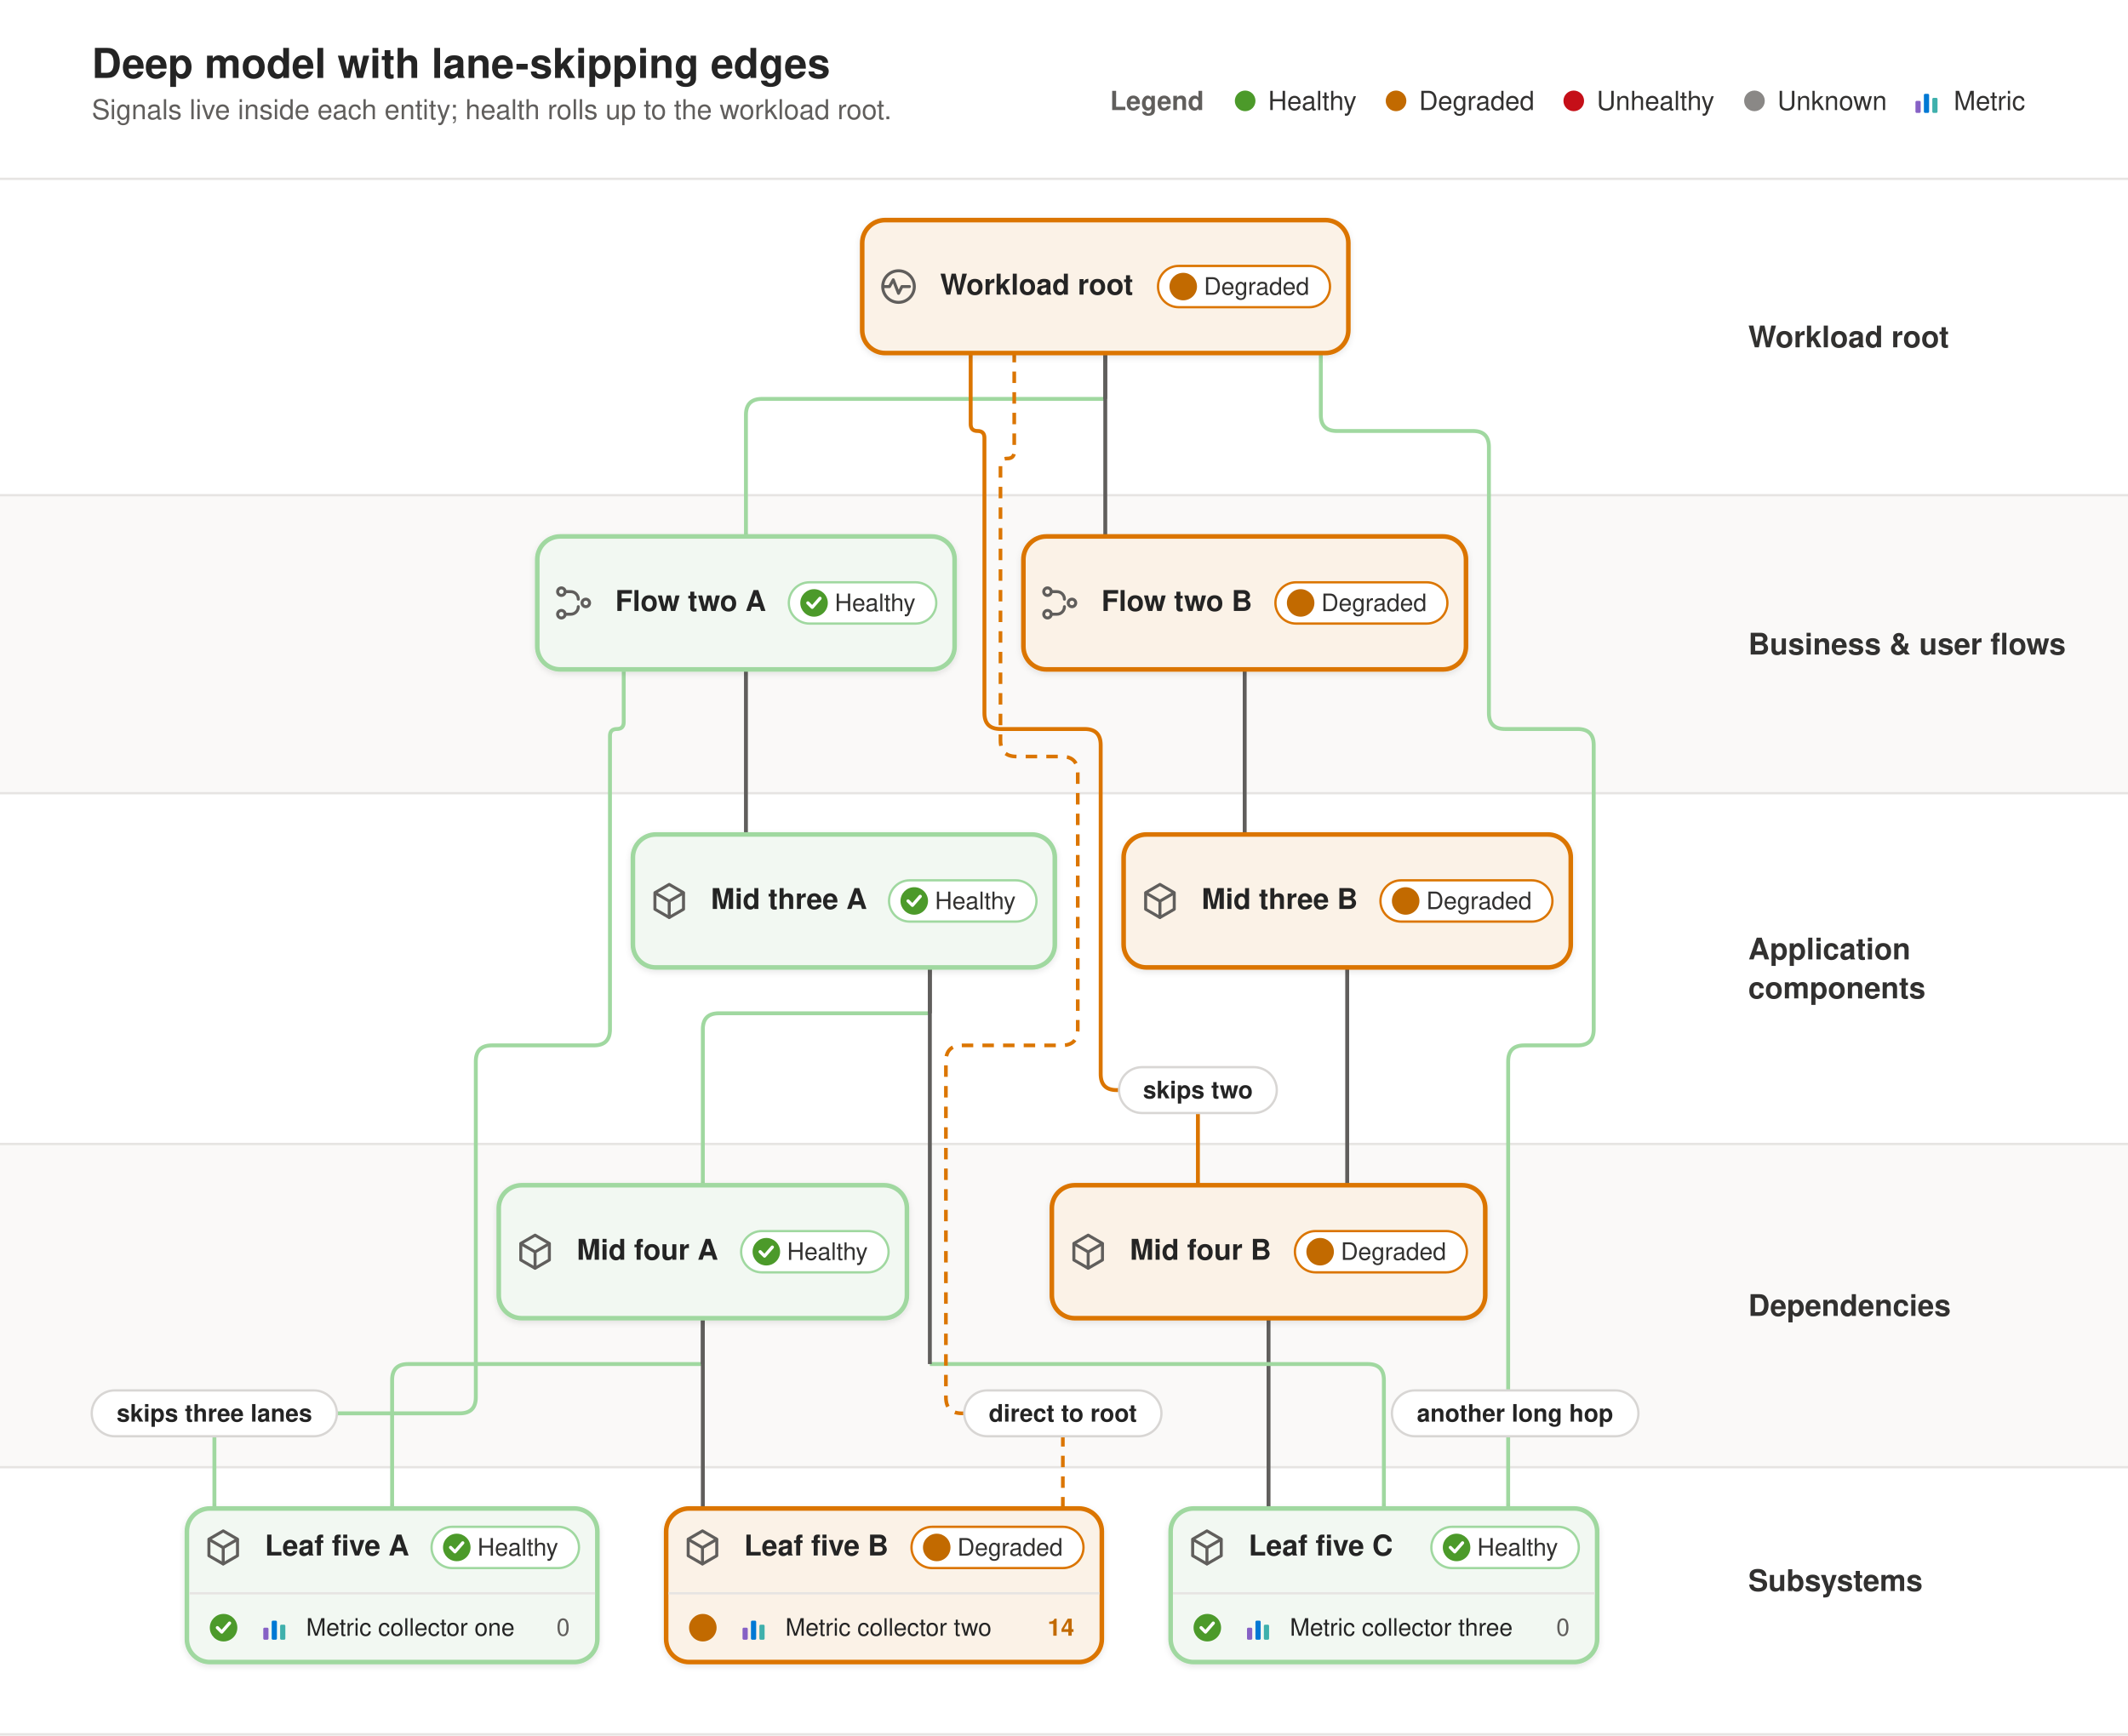
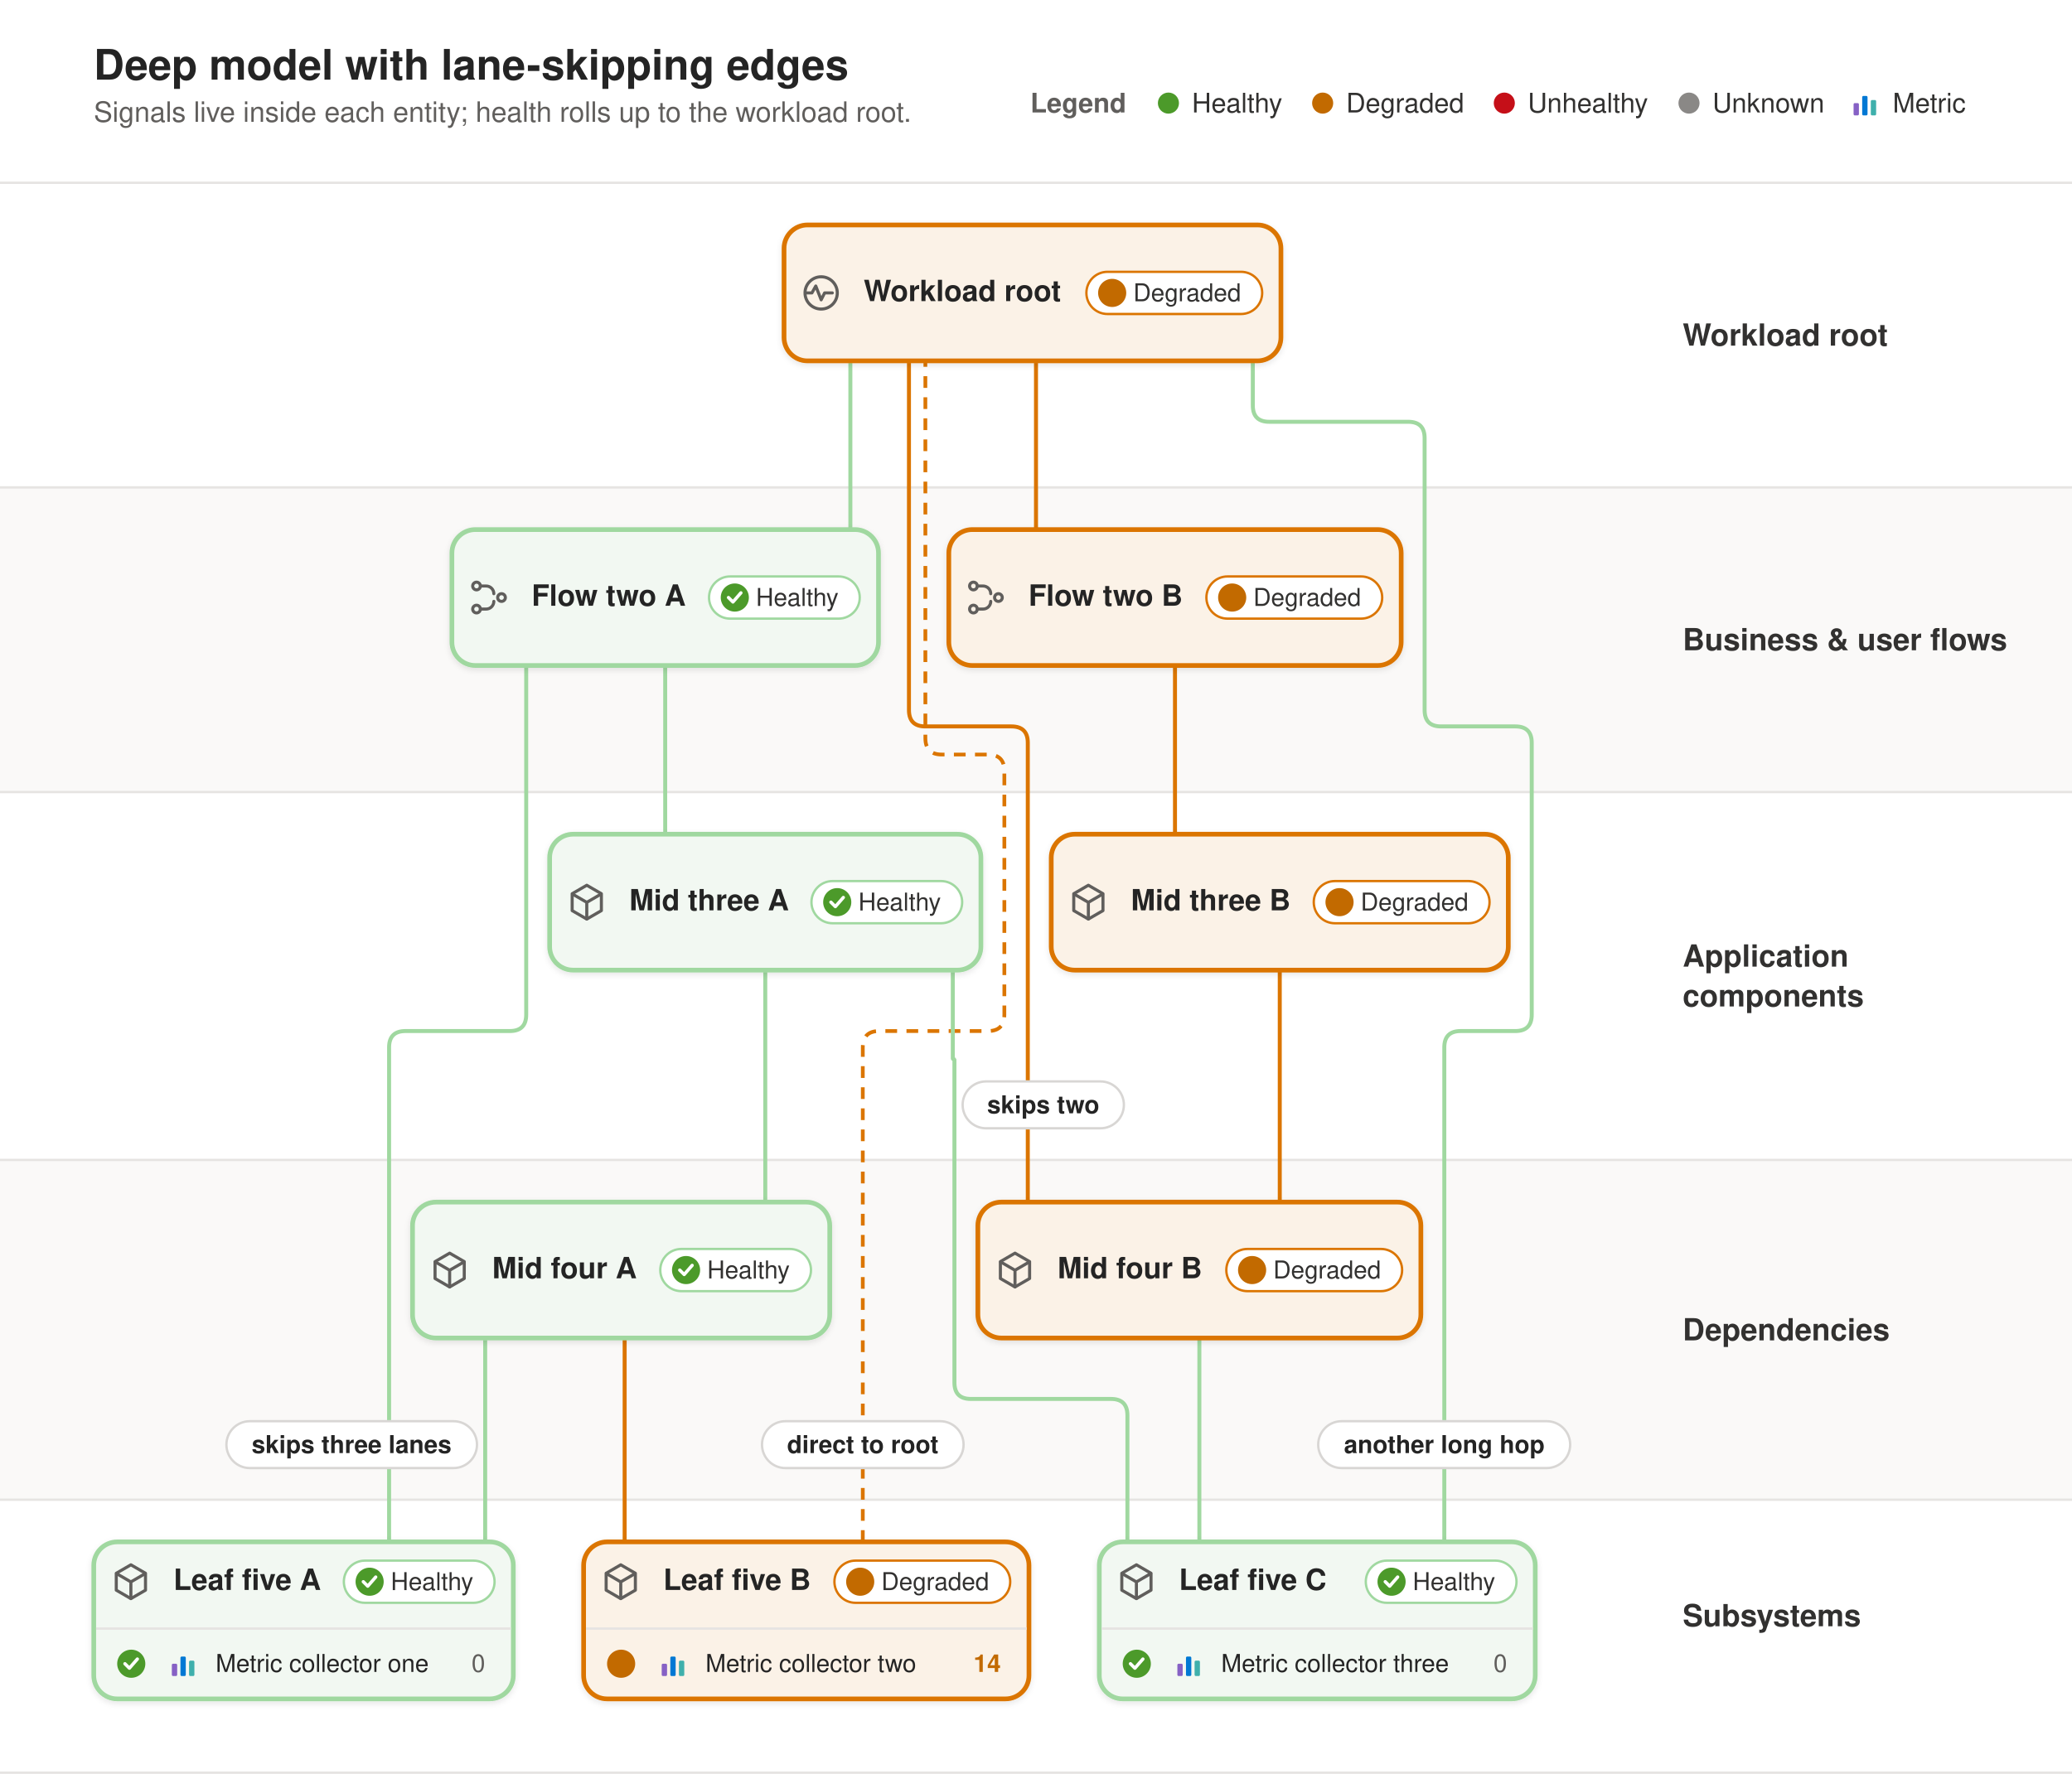
- <svg xmlns="http://www.w3.org/2000/svg" width="928" height="757" viewBox="0 0 928 757" font-family="Segoe UI, -apple-system, BlinkMacSystemFont, Helvetica, Arial, sans-serif">
+ <svg xmlns="http://www.w3.org/2000/svg" width="884" height="757" viewBox="0 0 884 757" font-family="Segoe UI, -apple-system, BlinkMacSystemFont, Helvetica, Arial, sans-serif">
  <defs>
    <filter id="cs" x="-20%" y="-20%" width="140%" height="140%">
      <feDropShadow dx="0" dy="1" stdDeviation="1.3" flood-color="#000" flood-opacity="0.1" />
    </filter>
  </defs>
-   <rect width="928" height="757" fill="#ffffff" />
-   <rect x="0" y="78.0" width="928" height="138.0" fill="#ffffff" />
-   <line x1="0" y1="78.0" x2="928" y2="78.0" stroke="#e6e4e2" />
-   <text x="762.4" y="151.5" font-size="13" font-weight="700" fill="#323130">Workload root</text>
-   <rect x="0" y="216.0" width="928" height="130.0" fill="#faf9f8" />
-   <line x1="0" y1="216.0" x2="928" y2="216.0" stroke="#e6e4e2" />
-   <text x="762.4" y="285.5" font-size="13" font-weight="700" fill="#323130">Business &amp; user flows</text>
-   <rect x="0" y="346.0" width="928" height="153.0" fill="#ffffff" />
-   <line x1="0" y1="346.0" x2="928" y2="346.0" stroke="#e6e4e2" />
-   <text x="762.4" y="418.5" font-size="13" font-weight="700" fill="#323130">Application</text>
-   <text x="762.4" y="435.5" font-size="13" font-weight="700" fill="#323130">components</text>
-   <rect x="0" y="499.0" width="928" height="141.0" fill="#faf9f8" />
-   <line x1="0" y1="499.0" x2="928" y2="499.0" stroke="#e6e4e2" />
-   <text x="762.4" y="574.0" font-size="13" font-weight="700" fill="#323130">Dependencies</text>
-   <rect x="0" y="640.0" width="928" height="99.0" fill="#ffffff" />
-   <line x1="0" y1="640.0" x2="928" y2="640.0" stroke="#e6e4e2" />
-   <text x="762.4" y="694.0" font-size="13" font-weight="700" fill="#323130">Subsystems</text>
-   <line x1="0" y1="756.5" x2="928" y2="756.5" stroke="#e6e4e2" />
+   <rect width="884" height="757" fill="#ffffff" />
+   <rect x="0" y="78.0" width="884" height="130.0" fill="#ffffff" />
+   <line x1="0" y1="78.0" x2="884" y2="78.0" stroke="#e6e4e2" />
+   <text x="717.9" y="147.5" font-size="13" font-weight="700" fill="#323130">Workload root</text>
+   <rect x="0" y="208.0" width="884" height="130.0" fill="#faf9f8" />
+   <line x1="0" y1="208.0" x2="884" y2="208.0" stroke="#e6e4e2" />
+   <text x="717.9" y="277.5" font-size="13" font-weight="700" fill="#323130">Business &amp; user flows</text>
+   <rect x="0" y="338.0" width="884" height="157.0" fill="#ffffff" />
+   <line x1="0" y1="338.0" x2="884" y2="338.0" stroke="#e6e4e2" />
+   <text x="717.9" y="412.5" font-size="13" font-weight="700" fill="#323130">Application</text>
+   <text x="717.9" y="429.5" font-size="13" font-weight="700" fill="#323130">components</text>
+   <rect x="0" y="495.0" width="884" height="145.0" fill="#faf9f8" />
+   <line x1="0" y1="495.0" x2="884" y2="495.0" stroke="#e6e4e2" />
+   <text x="717.9" y="572.0" font-size="13" font-weight="700" fill="#323130">Dependencies</text>
+   <rect x="0" y="640.0" width="884" height="99.0" fill="#ffffff" />
+   <line x1="0" y1="640.0" x2="884" y2="640.0" stroke="#e6e4e2" />
+   <text x="717.9" y="694.0" font-size="13" font-weight="700" fill="#323130">Subsystems</text>
+   <line x1="0" y1="756.5" x2="884" y2="756.5" stroke="#e6e4e2" />
  <text x="40" y="34" font-size="18" font-weight="700" fill="#242424">Deep model with lane-skipping edges</text>
  <text x="40" y="52" font-size="12" fill="#605e5c">Signals live inside each entity; health rolls up to the workload root.</text>
-   <text x="525.0" y="48" font-size="11.5" font-weight="600" fill="#605e5c" text-anchor="end">Legend</text>
-   <circle cx="543.0" cy="44" r="4.5" fill="#4c9a2a" />
-   <text x="553.0" y="48" font-size="11.5" fill="#323130">Healthy</text>
-   <circle cx="608.8" cy="44" r="4.5" fill="#c26a00" />
-   <text x="618.8" y="48" font-size="11.5" fill="#323130">Degraded</text>
-   <circle cx="686.3" cy="44" r="4.5" fill="#c50f18" />
-   <text x="696.3" y="48" font-size="11.5" fill="#323130">Unhealthy</text>
-   <circle cx="765.1" cy="44" r="4.5" fill="#8a8886" />
-   <text x="775.1" y="48" font-size="11.5" fill="#323130">Unknown</text>
-   <g transform="translate(834.0,37.0) scale(0.875)">
+   <text x="480.5" y="48" font-size="11.5" font-weight="600" fill="#605e5c" text-anchor="end">Legend</text>
+   <circle cx="498.5" cy="44" r="4.5" fill="#4c9a2a" />
+   <text x="508.5" y="48" font-size="11.5" fill="#323130">Healthy</text>
+   <circle cx="564.3" cy="44" r="4.5" fill="#c26a00" />
+   <text x="574.3" y="48" font-size="11.5" fill="#323130">Degraded</text>
+   <circle cx="641.8" cy="44" r="4.5" fill="#c50f18" />
+   <text x="651.8" y="48" font-size="11.5" fill="#323130">Unhealthy</text>
+   <circle cx="720.6" cy="44" r="4.5" fill="#8a8886" />
+   <text x="730.6" y="48" font-size="11.5" fill="#323130">Unknown</text>
+   <g transform="translate(789.5,37.0) scale(0.875)">
    <rect x="1.5" y="8" width="2.6" height="6" rx="0.6" fill="#8661c5" />
    <rect x="5.7" y="4.5" width="2.6" height="9.5" rx="0.6" fill="#0078D4" />
    <rect x="9.9" y="6.5" width="2.6" height="7.5" rx="0.6" fill="#3fb0ac" />
  </g>
-   <text x="852.0" y="48" font-size="11.5" fill="#323130">Metric</text>
-   <g transform="translate(81.5,0)">
+   <text x="807.5" y="48" font-size="11.5" fill="#323130">Metric</text>
+   <g transform="translate(40.0,0)">
    <g fill="none" stroke-linecap="butt" stroke-linejoin="round">
-       <path d="M89.5 658.0 L89.5 602.0 Q89.5 595.0 96.5 595.0 L225.0 595.0" stroke="#a0d8a0" stroke-width="1.7" />
-       <path d="M225.0 595.0 L225.0 575.0" stroke="#605e5c" stroke-width="1.7" />
-       <path d="M225.0 658.0 L225.0 575.0" stroke="#605e5c" stroke-width="1.7" />
-       <path d="M471.7 658.0 L471.7 575.0" stroke="#605e5c" stroke-width="1.7" />
-       <path d="M225.0 517.0 L225.0 449.0 Q225.0 442.0 232.0 442.0 L324.0 442.0" stroke="#a0d8a0" stroke-width="1.7" />
-       <path d="M324.0 442.0 L324.0 422.0" stroke="#605e5c" stroke-width="1.7" />
-       <path d="M522.0 658.0 L522.0 602.0 Q522.0 595.0 515.0 595.0 L324.0 595.0" stroke="#a0d8a0" stroke-width="1.7" />
-       <path d="M324.0 595.0 L324.0 422.0" stroke="#605e5c" stroke-width="1.7" />
-       <path d="M506.0 517.0 L506.0 422.0" stroke="#605e5c" stroke-width="1.7" />
-       <path d="M243.8 364.0 L243.8 292.0" stroke="#605e5c" stroke-width="1.7" />
-       <path d="M461.3 364.0 L461.3 292.0" stroke="#605e5c" stroke-width="1.7" />
-       <path d="M243.8 234.0 L243.8 181.0 Q243.8 174.0 250.8 174.0 L400.5 174.0" stroke="#a0d8a0" stroke-width="1.7" />
-       <path d="M400.5 174.0 L400.5 154.0" stroke="#605e5c" stroke-width="1.7" />
-       <path d="M400.5 234.0 L400.5 154.0" stroke="#605e5c" stroke-width="1.7" />
-       <path d="M12.0 658.0 L12.0 623.5 Q12.0 616.5 19.0 616.5 L119.0 616.5 Q126.0 616.5 126.0 609.5 L126.0 463.0 Q126.0 456.0 133.0 456.0 L177.5 456.0 Q184.5 456.0 184.5 449.0 L184.5 321.0 Q184.5 318.0 187.5 318.0 L187.5 318.0 Q190.5 318.0 190.5 315.0 L190.5 292.0" stroke="#a0d8a0" stroke-width="1.7" />
-       <path d="M382.0 658.0 L382.0 623.5 Q382.0 616.5 375.0 616.5 L338.0 616.5 Q331.0 616.5 331.0 609.5 L331.0 463.0 Q331.0 456.0 338.0 456.0 L381.5 456.0 Q388.5 456.0 388.5 449.0 L388.5 337.0 Q388.5 330.0 381.5 330.0 L361.8 330.0 Q354.8 330.0 354.8 323.0 L354.8 203.0 Q354.8 200.0 357.8 200.0 L357.8 200.0 Q360.8 200.0 360.8 197.0 L360.8 154.0" stroke="#db7500" stroke-width="1.6" stroke-dasharray="5 4" />
-       <path d="M440.9 517.0 L440.9 482.5 Q440.9 475.5 433.9 475.5 L405.5 475.5 Q398.5 475.5 398.5 468.5 L398.5 325.0 Q398.5 318.0 391.5 318.0 L354.8 318.0 Q347.8 318.0 347.8 311.0 L347.8 191.0 Q347.8 188.0 344.8 188.0 L344.8 188.0 Q341.8 188.0 341.8 185.0 L341.8 154.0" stroke="#db7500" stroke-width="1.7" />
-       <path d="M576.2 658.0 L576.2 623.5 Q576.2 616.5 576.2 609.5 L576.2 463.0 Q576.2 456.0 583.2 456.0 L606.5 456.0 Q613.5 456.0 613.5 449.0 L613.5 325.0 Q613.5 318.0 606.5 318.0 L574.8 318.0 Q567.8 318.0 567.8 311.0 L567.8 195.0 Q567.8 188.0 560.8 188.0 L501.5 188.0 Q494.5 188.0 494.5 181.0 L494.5 154.0" stroke="#a0d8a0" stroke-width="1.7" />
-     </g>
-     <g stroke="none">
-       <rect x="-41.5" y="606.5" width="106.9" height="20" rx="10" fill="#ffffff" stroke="#d8d6d4" stroke-width="1" />
-       <text x="12.0" y="620.1" font-size="10.5" font-weight="600" fill="#242424" text-anchor="middle">skips three lanes</text>
-     </g>
-     <g stroke="none">
-       <rect x="339.0" y="606.5" width="86.0" height="20" rx="10" fill="#ffffff" stroke="#d8d6d4" stroke-width="1" />
-       <text x="382.0" y="620.1" font-size="10.5" font-weight="600" fill="#242424" text-anchor="middle">direct to root</text>
-     </g>
-     <g stroke="none">
-       <rect x="406.5" y="465.5" width="68.8" height="20" rx="10" fill="#ffffff" stroke="#d8d6d4" stroke-width="1" />
-       <text x="440.9" y="479.1" font-size="10.5" font-weight="600" fill="#242424" text-anchor="middle">skips two</text>
-     </g>
-     <g stroke="none">
-       <rect x="525.5" y="606.5" width="107.5" height="20" rx="10" fill="#ffffff" stroke="#d8d6d4" stroke-width="1" />
-       <text x="579.2" y="620.1" font-size="10.5" font-weight="600" fill="#242424" text-anchor="middle">another long hop</text>
+       <path d="M167.0 658.0 L167.0 571.0" stroke="#a0d8a0" stroke-width="1.7" />
+       <path d="M226.5 658.0 L226.5 571.0" stroke="#db7500" stroke-width="1.7" />
+       <path d="M471.7 658.0 L471.7 571.0" stroke="#a0d8a0" stroke-width="1.7" />
+       <path d="M286.5 513.0 L286.5 414.0" stroke="#a0d8a0" stroke-width="1.7" />
+       <path d="M506.0 513.0 L506.0 414.0" stroke="#db7500" stroke-width="1.7" />
+       <path d="M243.8 356.0 L243.8 284.0" stroke="#a0d8a0" stroke-width="1.7" />
+       <path d="M461.3 356.0 L461.3 284.0" stroke="#db7500" stroke-width="1.7" />
+       <path d="M322.8 226.0 L322.8 154.0" stroke="#a0d8a0" stroke-width="1.7" />
+       <path d="M402.0 226.0 L402.0 154.0" stroke="#db7500" stroke-width="1.7" />
+       <path d="M126.0 658.0 L126.0 623.5 Q126.0 616.5 126.0 609.5 L126.0 447.0 Q126.0 440.0 133.0 440.0 L177.5 440.0 Q184.5 440.0 184.5 433.0 L184.5 317.0 Q184.5 310.0 184.5 303.0 L184.5 284.0" stroke="#a0d8a0" stroke-width="1.7" />
+       <path d="M328.1 658.0 L328.1 623.5 Q328.1 616.5 328.1 609.5 L328.1 447.0 Q328.1 440.0 335.1 440.0 L381.5 440.0 Q388.5 440.0 388.5 433.0 L388.5 329.0 Q388.5 322.0 381.5 322.0 L361.8 322.0 Q354.8 322.0 354.8 315.0 L354.8 199.0 Q354.8 192.0 354.8 185.0 L354.8 154.0" stroke="#db7500" stroke-width="1.6" stroke-dasharray="5 4" />
+       <path d="M398.5 513.0 L398.5 478.5 Q398.5 471.5 398.5 464.5 L398.5 317.0 Q398.5 310.0 391.5 310.0 L354.8 310.0 Q347.8 310.0 347.8 303.0 L347.8 187.0 Q347.8 180.0 347.8 173.0 L347.8 154.0" stroke="#db7500" stroke-width="1.7" />
+       <path d="M441.0 658.0 L441.0 604.0 Q441.0 597.0 434.0 597.0 L374.2 597.0 Q367.2 597.0 367.2 590.0 L367.2 452.3 Q367.2 452.0 366.9 452.0 L366.9 452.0 Q366.5 452.0 366.5 451.7 L366.5 414.0" stroke="#a0d8a0" stroke-width="1.7" />
+       <path d="M576.2 658.0 L576.2 623.5 Q576.2 616.5 576.2 609.5 L576.2 447.0 Q576.2 440.0 583.2 440.0 L606.5 440.0 Q613.5 440.0 613.5 433.0 L613.5 317.0 Q613.5 310.0 606.5 310.0 L574.8 310.0 Q567.8 310.0 567.8 303.0 L567.8 187.0 Q567.8 180.0 560.8 180.0 L501.5 180.0 Q494.5 180.0 494.5 173.0 L494.5 154.0" stroke="#a0d8a0" stroke-width="1.7" />
+     </g>
+     <g stroke="none">
+       <rect x="56.6" y="606.5" width="106.9" height="20" rx="10" fill="#ffffff" stroke="#d8d6d4" stroke-width="1" />
+       <text x="110.0" y="620.1" font-size="10.5" font-weight="600" fill="#242424" text-anchor="middle">skips three lanes</text>
+     </g>
+     <g stroke="none">
+       <rect x="285.1" y="606.5" width="86.0" height="20" rx="10" fill="#ffffff" stroke="#d8d6d4" stroke-width="1" />
+       <text x="328.1" y="620.1" font-size="10.5" font-weight="600" fill="#242424" text-anchor="middle">direct to root</text>
+     </g>
+     <g stroke="none">
+       <rect x="370.7" y="461.5" width="68.8" height="20" rx="10" fill="#ffffff" stroke="#d8d6d4" stroke-width="1" />
+       <text x="405.1" y="475.1" font-size="10.5" font-weight="600" fill="#242424" text-anchor="middle">skips two</text>
+     </g>
+     <g stroke="none">
+       <rect x="522.4" y="606.5" width="107.5" height="20" rx="10" fill="#ffffff" stroke="#d8d6d4" stroke-width="1" />
+       <text x="576.2" y="620.1" font-size="10.5" font-weight="600" fill="#242424" text-anchor="middle">another long hop</text>
    </g>
    <g filter="url(#cs)">
      <rect x="0.0" y="658.0" width="179" height="67" rx="10" fill="#f2f8f2" stroke="#a0d8a0" stroke-width="2" />
    </g>
    <g transform="translate(6.0,665.16) scale(0.82)">
      <path d="M12 3.2l7.6 4.4v8.8L12 20.8l-7.6-4.4V7.6z" fill="none" stroke="#605e5c" stroke-width="1.6" stroke-linecap="round" stroke-linejoin="round" />
      <path d="M4.6 7.8l7.4 4.3 7.4-4.3M12 12.1v8.6" fill="none" stroke="#605e5c" stroke-width="1.6" stroke-linecap="round" stroke-linejoin="round" />
    </g>
    <text x="34.0" y="678.5" font-size="12.5" font-weight="600" fill="#242424">Leaf five A</text>
    <rect x="106.7" y="666.00" width="64.3" height="18" rx="9" fill="#ffffff" stroke="#a0d8a0" stroke-width="1" />
    <circle cx="117.7" cy="675.0" r="6" fill="#4c9a2a" />
    <path d="M115.0 675.0 l1.9 1.9 l3.4 -3.9" fill="none" stroke="#ffffff" stroke-width="1.4" stroke-linecap="round" stroke-linejoin="round" />
    <text x="126.7" y="678.57" font-size="10.5" fill="#323130">Healthy</text>
    <line x1="1.0" y1="695.0" x2="178.0" y2="695.0" stroke="#e6e4e2" />
    <circle cx="16.0" cy="710.0" r="6" fill="#4c9a2a" />
    <path d="M13.3 710.0 l1.9 1.9 l3.4 -3.9" fill="none" stroke="#ffffff" stroke-width="1.4" stroke-linecap="round" stroke-linejoin="round" />
    <g transform="translate(32.0,703.0) scale(0.875)">
      <rect x="1.5" y="8" width="2.6" height="6" rx="0.6" fill="#8661c5" />
      <rect x="5.7" y="4.5" width="2.6" height="9.5" rx="0.6" fill="#0078D4" />
      <rect x="9.9" y="6.5" width="2.6" height="7.5" rx="0.6" fill="#3fb0ac" />
    </g>
    <text x="52.0" y="713.5" font-size="10.5" fill="#242424">Metric collector one</text>
    <text x="167.0" y="713.5" font-size="10.5" font-weight="400" fill="#605e5c" text-anchor="end">0</text>
    <g filter="url(#cs)">
      <rect x="209.0" y="658.0" width="190" height="67" rx="10" fill="#fbf2e7" stroke="#db7500" stroke-width="2" />
    </g>
    <g transform="translate(215.0,665.16) scale(0.82)">
      <path d="M12 3.2l7.6 4.4v8.8L12 20.8l-7.6-4.4V7.6z" fill="none" stroke="#605e5c" stroke-width="1.6" stroke-linecap="round" stroke-linejoin="round" />
      <path d="M4.6 7.8l7.4 4.3 7.4-4.3M12 12.1v8.6" fill="none" stroke="#605e5c" stroke-width="1.6" stroke-linecap="round" stroke-linejoin="round" />
    </g>
    <text x="243.0" y="678.5" font-size="12.5" font-weight="600" fill="#242424">Leaf five B</text>
    <rect x="316.0" y="666.00" width="75.0" height="18" rx="9" fill="#ffffff" stroke="#db7500" stroke-width="1" />
    <circle cx="327.0" cy="675.0" r="6" fill="#c26a00" />
    <text x="336.0" y="678.57" font-size="10.5" fill="#323130">Degraded</text>
    <line x1="210.0" y1="695.0" x2="398.0" y2="695.0" stroke="#e6e4e2" />
    <circle cx="225.0" cy="710.0" r="6" fill="#c26a00" />
    <g transform="translate(241.0,703.0) scale(0.875)">
      <rect x="1.5" y="8" width="2.6" height="6" rx="0.6" fill="#8661c5" />
      <rect x="5.7" y="4.5" width="2.6" height="9.5" rx="0.6" fill="#0078D4" />
      <rect x="9.9" y="6.5" width="2.6" height="7.5" rx="0.6" fill="#3fb0ac" />
    </g>
    <text x="261.0" y="713.5" font-size="10.5" fill="#242424">Metric collector two</text>
    <text x="387.0" y="713.5" font-size="10.5" font-weight="600" fill="#c26a00" text-anchor="end">14</text>
    <g filter="url(#cs)">
      <rect x="429.0" y="658.0" width="186" height="67" rx="10" fill="#f2f8f2" stroke="#a0d8a0" stroke-width="2" />
    </g>
    <g transform="translate(435.0,665.16) scale(0.82)">
      <path d="M12 3.2l7.6 4.4v8.8L12 20.8l-7.6-4.4V7.6z" fill="none" stroke="#605e5c" stroke-width="1.6" stroke-linecap="round" stroke-linejoin="round" />
      <path d="M4.6 7.8l7.4 4.3 7.4-4.3M12 12.1v8.6" fill="none" stroke="#605e5c" stroke-width="1.6" stroke-linecap="round" stroke-linejoin="round" />
    </g>
    <text x="463.0" y="678.5" font-size="12.5" font-weight="600" fill="#242424">Leaf five C</text>
    <rect x="542.7" y="666.00" width="64.3" height="18" rx="9" fill="#ffffff" stroke="#a0d8a0" stroke-width="1" />
    <circle cx="553.7" cy="675.0" r="6" fill="#4c9a2a" />
    <path d="M551.0 675.0 l1.9 1.9 l3.4 -3.9" fill="none" stroke="#ffffff" stroke-width="1.4" stroke-linecap="round" stroke-linejoin="round" />
    <text x="562.7" y="678.57" font-size="10.5" fill="#323130">Healthy</text>
    <line x1="430.0" y1="695.0" x2="614.0" y2="695.0" stroke="#e6e4e2" />
    <circle cx="445.0" cy="710.0" r="6" fill="#4c9a2a" />
    <path d="M442.3 710.0 l1.9 1.9 l3.4 -3.9" fill="none" stroke="#ffffff" stroke-width="1.4" stroke-linecap="round" stroke-linejoin="round" />
    <g transform="translate(461.0,703.0) scale(0.875)">
      <rect x="1.5" y="8" width="2.6" height="6" rx="0.6" fill="#8661c5" />
      <rect x="5.7" y="4.5" width="2.6" height="9.5" rx="0.6" fill="#0078D4" />
      <rect x="9.9" y="6.5" width="2.6" height="7.5" rx="0.6" fill="#3fb0ac" />
    </g>
    <text x="481.0" y="713.5" font-size="10.5" fill="#242424">Metric collector three</text>
    <text x="603.0" y="713.5" font-size="10.5" font-weight="400" fill="#605e5c" text-anchor="end">0</text>
    <g filter="url(#cs)">
-       <rect x="136.0" y="517.0" width="178" height="58" rx="10" fill="#f2f8f2" stroke="#a0d8a0" stroke-width="2" />
-     </g>
-     <g transform="translate(142.0,536.16) scale(0.82)">
-       <path d="M12 3.2l7.6 4.4v8.8L12 20.8l-7.6-4.4V7.6z" fill="none" stroke="#605e5c" stroke-width="1.6" stroke-linecap="round" stroke-linejoin="round" />
-       <path d="M4.6 7.8l7.4 4.3 7.4-4.3M12 12.1v8.6" fill="none" stroke="#605e5c" stroke-width="1.6" stroke-linecap="round" stroke-linejoin="round" />
-     </g>
-     <text x="170.0" y="549.5" font-size="12.5" font-weight="600" fill="#242424">Mid four A</text>
-     <rect x="241.7" y="537.00" width="64.3" height="18" rx="9" fill="#ffffff" stroke="#a0d8a0" stroke-width="1" />
-     <circle cx="252.7" cy="546.0" r="6" fill="#4c9a2a" />
-     <path d="M250.0 546.0 l1.9 1.9 l3.4 -3.9" fill="none" stroke="#ffffff" stroke-width="1.4" stroke-linecap="round" stroke-linejoin="round" />
-     <text x="261.7" y="549.57" font-size="10.5" fill="#323130">Healthy</text>
-     <g filter="url(#cs)">
-       <rect x="377.2" y="517.0" width="189" height="58" rx="10" fill="#fbf2e7" stroke="#db7500" stroke-width="2" />
-     </g>
-     <g transform="translate(383.2,536.16) scale(0.82)">
-       <path d="M12 3.2l7.6 4.4v8.8L12 20.8l-7.6-4.4V7.6z" fill="none" stroke="#605e5c" stroke-width="1.6" stroke-linecap="round" stroke-linejoin="round" />
-       <path d="M4.6 7.8l7.4 4.3 7.4-4.3M12 12.1v8.6" fill="none" stroke="#605e5c" stroke-width="1.6" stroke-linecap="round" stroke-linejoin="round" />
-     </g>
-     <text x="411.2" y="549.5" font-size="12.5" font-weight="600" fill="#242424">Mid four B</text>
-     <rect x="483.2" y="537.00" width="75.0" height="18" rx="9" fill="#ffffff" stroke="#db7500" stroke-width="1" />
-     <circle cx="494.2" cy="546.0" r="6" fill="#c26a00" />
-     <text x="503.2" y="549.57" font-size="10.5" fill="#323130">Degraded</text>
-     <g filter="url(#cs)">
-       <rect x="194.5" y="364.0" width="184" height="58" rx="10" fill="#f2f8f2" stroke="#a0d8a0" stroke-width="2" />
-     </g>
-     <g transform="translate(200.5,383.16) scale(0.82)">
-       <path d="M12 3.2l7.6 4.4v8.8L12 20.8l-7.6-4.4V7.6z" fill="none" stroke="#605e5c" stroke-width="1.6" stroke-linecap="round" stroke-linejoin="round" />
-       <path d="M4.6 7.8l7.4 4.3 7.4-4.3M12 12.1v8.6" fill="none" stroke="#605e5c" stroke-width="1.6" stroke-linecap="round" stroke-linejoin="round" />
-     </g>
-     <text x="228.5" y="396.5" font-size="12.5" font-weight="600" fill="#242424">Mid three A</text>
-     <rect x="306.2" y="384.00" width="64.3" height="18" rx="9" fill="#ffffff" stroke="#a0d8a0" stroke-width="1" />
-     <circle cx="317.2" cy="393.0" r="6" fill="#4c9a2a" />
-     <path d="M314.5 393.0 l1.9 1.9 l3.4 -3.9" fill="none" stroke="#ffffff" stroke-width="1.4" stroke-linecap="round" stroke-linejoin="round" />
-     <text x="326.2" y="396.57" font-size="10.5" fill="#323130">Healthy</text>
-     <g filter="url(#cs)">
-       <rect x="408.5" y="364.0" width="195" height="58" rx="10" fill="#fbf2e7" stroke="#db7500" stroke-width="2" />
-     </g>
-     <g transform="translate(414.5,383.16) scale(0.82)">
-       <path d="M12 3.2l7.6 4.4v8.8L12 20.8l-7.6-4.4V7.6z" fill="none" stroke="#605e5c" stroke-width="1.6" stroke-linecap="round" stroke-linejoin="round" />
-       <path d="M4.6 7.8l7.4 4.3 7.4-4.3M12 12.1v8.6" fill="none" stroke="#605e5c" stroke-width="1.6" stroke-linecap="round" stroke-linejoin="round" />
-     </g>
-     <text x="442.5" y="396.5" font-size="12.5" font-weight="600" fill="#242424">Mid three B</text>
-     <rect x="520.5" y="384.00" width="75.0" height="18" rx="9" fill="#ffffff" stroke="#db7500" stroke-width="1" />
-     <circle cx="531.5" cy="393.0" r="6" fill="#c26a00" />
-     <text x="540.5" y="396.57" font-size="10.5" fill="#323130">Degraded</text>
-     <g filter="url(#cs)">
-       <rect x="152.8" y="234.0" width="182" height="58" rx="10" fill="#f2f8f2" stroke="#a0d8a0" stroke-width="2" />
-     </g>
-     <g transform="translate(158.8,253.16) scale(0.82)">
+       <rect x="136.0" y="513.0" width="178" height="58" rx="10" fill="#f2f8f2" stroke="#a0d8a0" stroke-width="2" />
+     </g>
+     <g transform="translate(142.0,532.16) scale(0.82)">
+       <path d="M12 3.2l7.6 4.4v8.8L12 20.8l-7.6-4.4V7.6z" fill="none" stroke="#605e5c" stroke-width="1.6" stroke-linecap="round" stroke-linejoin="round" />
+       <path d="M4.6 7.8l7.4 4.3 7.4-4.3M12 12.1v8.6" fill="none" stroke="#605e5c" stroke-width="1.6" stroke-linecap="round" stroke-linejoin="round" />
+     </g>
+     <text x="170.0" y="545.5" font-size="12.5" font-weight="600" fill="#242424">Mid four A</text>
+     <rect x="241.7" y="533.00" width="64.3" height="18" rx="9" fill="#ffffff" stroke="#a0d8a0" stroke-width="1" />
+     <circle cx="252.7" cy="542.0" r="6" fill="#4c9a2a" />
+     <path d="M250.0 542.0 l1.9 1.9 l3.4 -3.9" fill="none" stroke="#ffffff" stroke-width="1.4" stroke-linecap="round" stroke-linejoin="round" />
+     <text x="261.7" y="545.57" font-size="10.5" fill="#323130">Healthy</text>
+     <g filter="url(#cs)">
+       <rect x="377.2" y="513.0" width="189" height="58" rx="10" fill="#fbf2e7" stroke="#db7500" stroke-width="2" />
+     </g>
+     <g transform="translate(383.2,532.16) scale(0.82)">
+       <path d="M12 3.2l7.6 4.4v8.8L12 20.8l-7.6-4.4V7.6z" fill="none" stroke="#605e5c" stroke-width="1.6" stroke-linecap="round" stroke-linejoin="round" />
+       <path d="M4.6 7.8l7.4 4.3 7.4-4.3M12 12.1v8.6" fill="none" stroke="#605e5c" stroke-width="1.6" stroke-linecap="round" stroke-linejoin="round" />
+     </g>
+     <text x="411.2" y="545.5" font-size="12.5" font-weight="600" fill="#242424">Mid four B</text>
+     <rect x="483.2" y="533.00" width="75.0" height="18" rx="9" fill="#ffffff" stroke="#db7500" stroke-width="1" />
+     <circle cx="494.2" cy="542.0" r="6" fill="#c26a00" />
+     <text x="503.2" y="545.57" font-size="10.5" fill="#323130">Degraded</text>
+     <g filter="url(#cs)">
+       <rect x="194.5" y="356.0" width="184" height="58" rx="10" fill="#f2f8f2" stroke="#a0d8a0" stroke-width="2" />
+     </g>
+     <g transform="translate(200.5,375.16) scale(0.82)">
+       <path d="M12 3.2l7.6 4.4v8.8L12 20.8l-7.6-4.4V7.6z" fill="none" stroke="#605e5c" stroke-width="1.6" stroke-linecap="round" stroke-linejoin="round" />
+       <path d="M4.6 7.8l7.4 4.3 7.4-4.3M12 12.1v8.6" fill="none" stroke="#605e5c" stroke-width="1.6" stroke-linecap="round" stroke-linejoin="round" />
+     </g>
+     <text x="228.5" y="388.5" font-size="12.5" font-weight="600" fill="#242424">Mid three A</text>
+     <rect x="306.2" y="376.00" width="64.3" height="18" rx="9" fill="#ffffff" stroke="#a0d8a0" stroke-width="1" />
+     <circle cx="317.2" cy="385.0" r="6" fill="#4c9a2a" />
+     <path d="M314.5 385.0 l1.9 1.9 l3.4 -3.9" fill="none" stroke="#ffffff" stroke-width="1.4" stroke-linecap="round" stroke-linejoin="round" />
+     <text x="326.2" y="388.57" font-size="10.5" fill="#323130">Healthy</text>
+     <g filter="url(#cs)">
+       <rect x="408.5" y="356.0" width="195" height="58" rx="10" fill="#fbf2e7" stroke="#db7500" stroke-width="2" />
+     </g>
+     <g transform="translate(414.5,375.16) scale(0.82)">
+       <path d="M12 3.2l7.6 4.4v8.8L12 20.8l-7.6-4.4V7.6z" fill="none" stroke="#605e5c" stroke-width="1.6" stroke-linecap="round" stroke-linejoin="round" />
+       <path d="M4.6 7.8l7.4 4.3 7.4-4.3M12 12.1v8.6" fill="none" stroke="#605e5c" stroke-width="1.6" stroke-linecap="round" stroke-linejoin="round" />
+     </g>
+     <text x="442.5" y="388.5" font-size="12.5" font-weight="600" fill="#242424">Mid three B</text>
+     <rect x="520.5" y="376.00" width="75.0" height="18" rx="9" fill="#ffffff" stroke="#db7500" stroke-width="1" />
+     <circle cx="531.5" cy="385.0" r="6" fill="#c26a00" />
+     <text x="540.5" y="388.57" font-size="10.5" fill="#323130">Degraded</text>
+     <g filter="url(#cs)">
+       <rect x="152.8" y="226.0" width="182" height="58" rx="10" fill="#f2f8f2" stroke="#a0d8a0" stroke-width="2" />
+     </g>
+     <g transform="translate(158.8,245.16) scale(0.82)">
      <circle cx="5.5" cy="6" r="2" fill="none" stroke="#605e5c" stroke-width="1.6" stroke-linecap="round" stroke-linejoin="round" />
      <circle cx="5.5" cy="18" r="2" fill="none" stroke="#605e5c" stroke-width="1.6" stroke-linecap="round" stroke-linejoin="round" />
      <circle cx="18.5" cy="12" r="2" fill="none" stroke="#605e5c" stroke-width="1.6" stroke-linecap="round" stroke-linejoin="round" />
      <path d="M7.5 6h3a4 4 0 0 1 4 4M7.5 18h3a4 4 0 0 0 4-4" fill="none" stroke="#605e5c" stroke-width="1.6" stroke-linecap="round" stroke-linejoin="round" />
    </g>
-     <text x="186.8" y="266.5" font-size="12.5" font-weight="600" fill="#242424">Flow two A</text>
-     <rect x="262.5" y="254.00" width="64.3" height="18" rx="9" fill="#ffffff" stroke="#a0d8a0" stroke-width="1" />
-     <circle cx="273.5" cy="263.0" r="6" fill="#4c9a2a" />
-     <path d="M270.8 263.0 l1.9 1.9 l3.4 -3.9" fill="none" stroke="#ffffff" stroke-width="1.4" stroke-linecap="round" stroke-linejoin="round" />
-     <text x="282.5" y="266.57" font-size="10.5" fill="#323130">Healthy</text>
-     <g filter="url(#cs)">
-       <rect x="364.8" y="234.0" width="193" height="58" rx="10" fill="#fbf2e7" stroke="#db7500" stroke-width="2" />
-     </g>
-     <g transform="translate(370.8,253.16) scale(0.82)">
+     <text x="186.8" y="258.5" font-size="12.5" font-weight="600" fill="#242424">Flow two A</text>
+     <rect x="262.5" y="246.00" width="64.3" height="18" rx="9" fill="#ffffff" stroke="#a0d8a0" stroke-width="1" />
+     <circle cx="273.5" cy="255.0" r="6" fill="#4c9a2a" />
+     <path d="M270.8 255.0 l1.9 1.9 l3.4 -3.9" fill="none" stroke="#ffffff" stroke-width="1.4" stroke-linecap="round" stroke-linejoin="round" />
+     <text x="282.5" y="258.57" font-size="10.5" fill="#323130">Healthy</text>
+     <g filter="url(#cs)">
+       <rect x="364.8" y="226.0" width="193" height="58" rx="10" fill="#fbf2e7" stroke="#db7500" stroke-width="2" />
+     </g>
+     <g transform="translate(370.8,245.16) scale(0.82)">
      <circle cx="5.5" cy="6" r="2" fill="none" stroke="#605e5c" stroke-width="1.6" stroke-linecap="round" stroke-linejoin="round" />
      <circle cx="5.5" cy="18" r="2" fill="none" stroke="#605e5c" stroke-width="1.6" stroke-linecap="round" stroke-linejoin="round" />
      <circle cx="18.5" cy="12" r="2" fill="none" stroke="#605e5c" stroke-width="1.6" stroke-linecap="round" stroke-linejoin="round" />
      <path d="M7.5 6h3a4 4 0 0 1 4 4M7.5 18h3a4 4 0 0 0 4-4" fill="none" stroke="#605e5c" stroke-width="1.6" stroke-linecap="round" stroke-linejoin="round" />
    </g>
-     <text x="398.8" y="266.5" font-size="12.5" font-weight="600" fill="#242424">Flow two B</text>
-     <rect x="474.7" y="254.00" width="75.0" height="18" rx="9" fill="#ffffff" stroke="#db7500" stroke-width="1" />
-     <circle cx="485.7" cy="263.0" r="6" fill="#c26a00" />
-     <text x="494.7" y="266.57" font-size="10.5" fill="#323130">Degraded</text>
+     <text x="398.8" y="258.5" font-size="12.5" font-weight="600" fill="#242424">Flow two B</text>
+     <rect x="474.7" y="246.00" width="75.0" height="18" rx="9" fill="#ffffff" stroke="#db7500" stroke-width="1" />
+     <circle cx="485.7" cy="255.0" r="6" fill="#c26a00" />
+     <text x="494.7" y="258.57" font-size="10.5" fill="#323130">Degraded</text>
    <g filter="url(#cs)">
      <rect x="294.5" y="96.0" width="212" height="58" rx="10" fill="#fbf2e7" stroke="#db7500" stroke-width="2" />
    </g>
    <g transform="translate(300.5,115.16) scale(0.82)">
      <circle cx="12" cy="12" r="8.4" fill="none" stroke="#605e5c" stroke-width="1.6" stroke-linecap="round" stroke-linejoin="round" />
      <path d="M4.2 12h3l2-3.6 2.8 7.2 1.8-3.6h4" fill="none" stroke="#605e5c" stroke-width="1.6" stroke-linecap="round" stroke-linejoin="round" />
    </g>
    <text x="328.5" y="128.5" font-size="12.5" font-weight="600" fill="#242424">Workload root</text>
    <rect x="423.5" y="116.00" width="75.0" height="18" rx="9" fill="#ffffff" stroke="#db7500" stroke-width="1" />
    <circle cx="434.5" cy="125.0" r="6" fill="#c26a00" />
    <text x="443.5" y="128.57" font-size="10.5" fill="#323130">Degraded</text>
  </g>
</svg>
